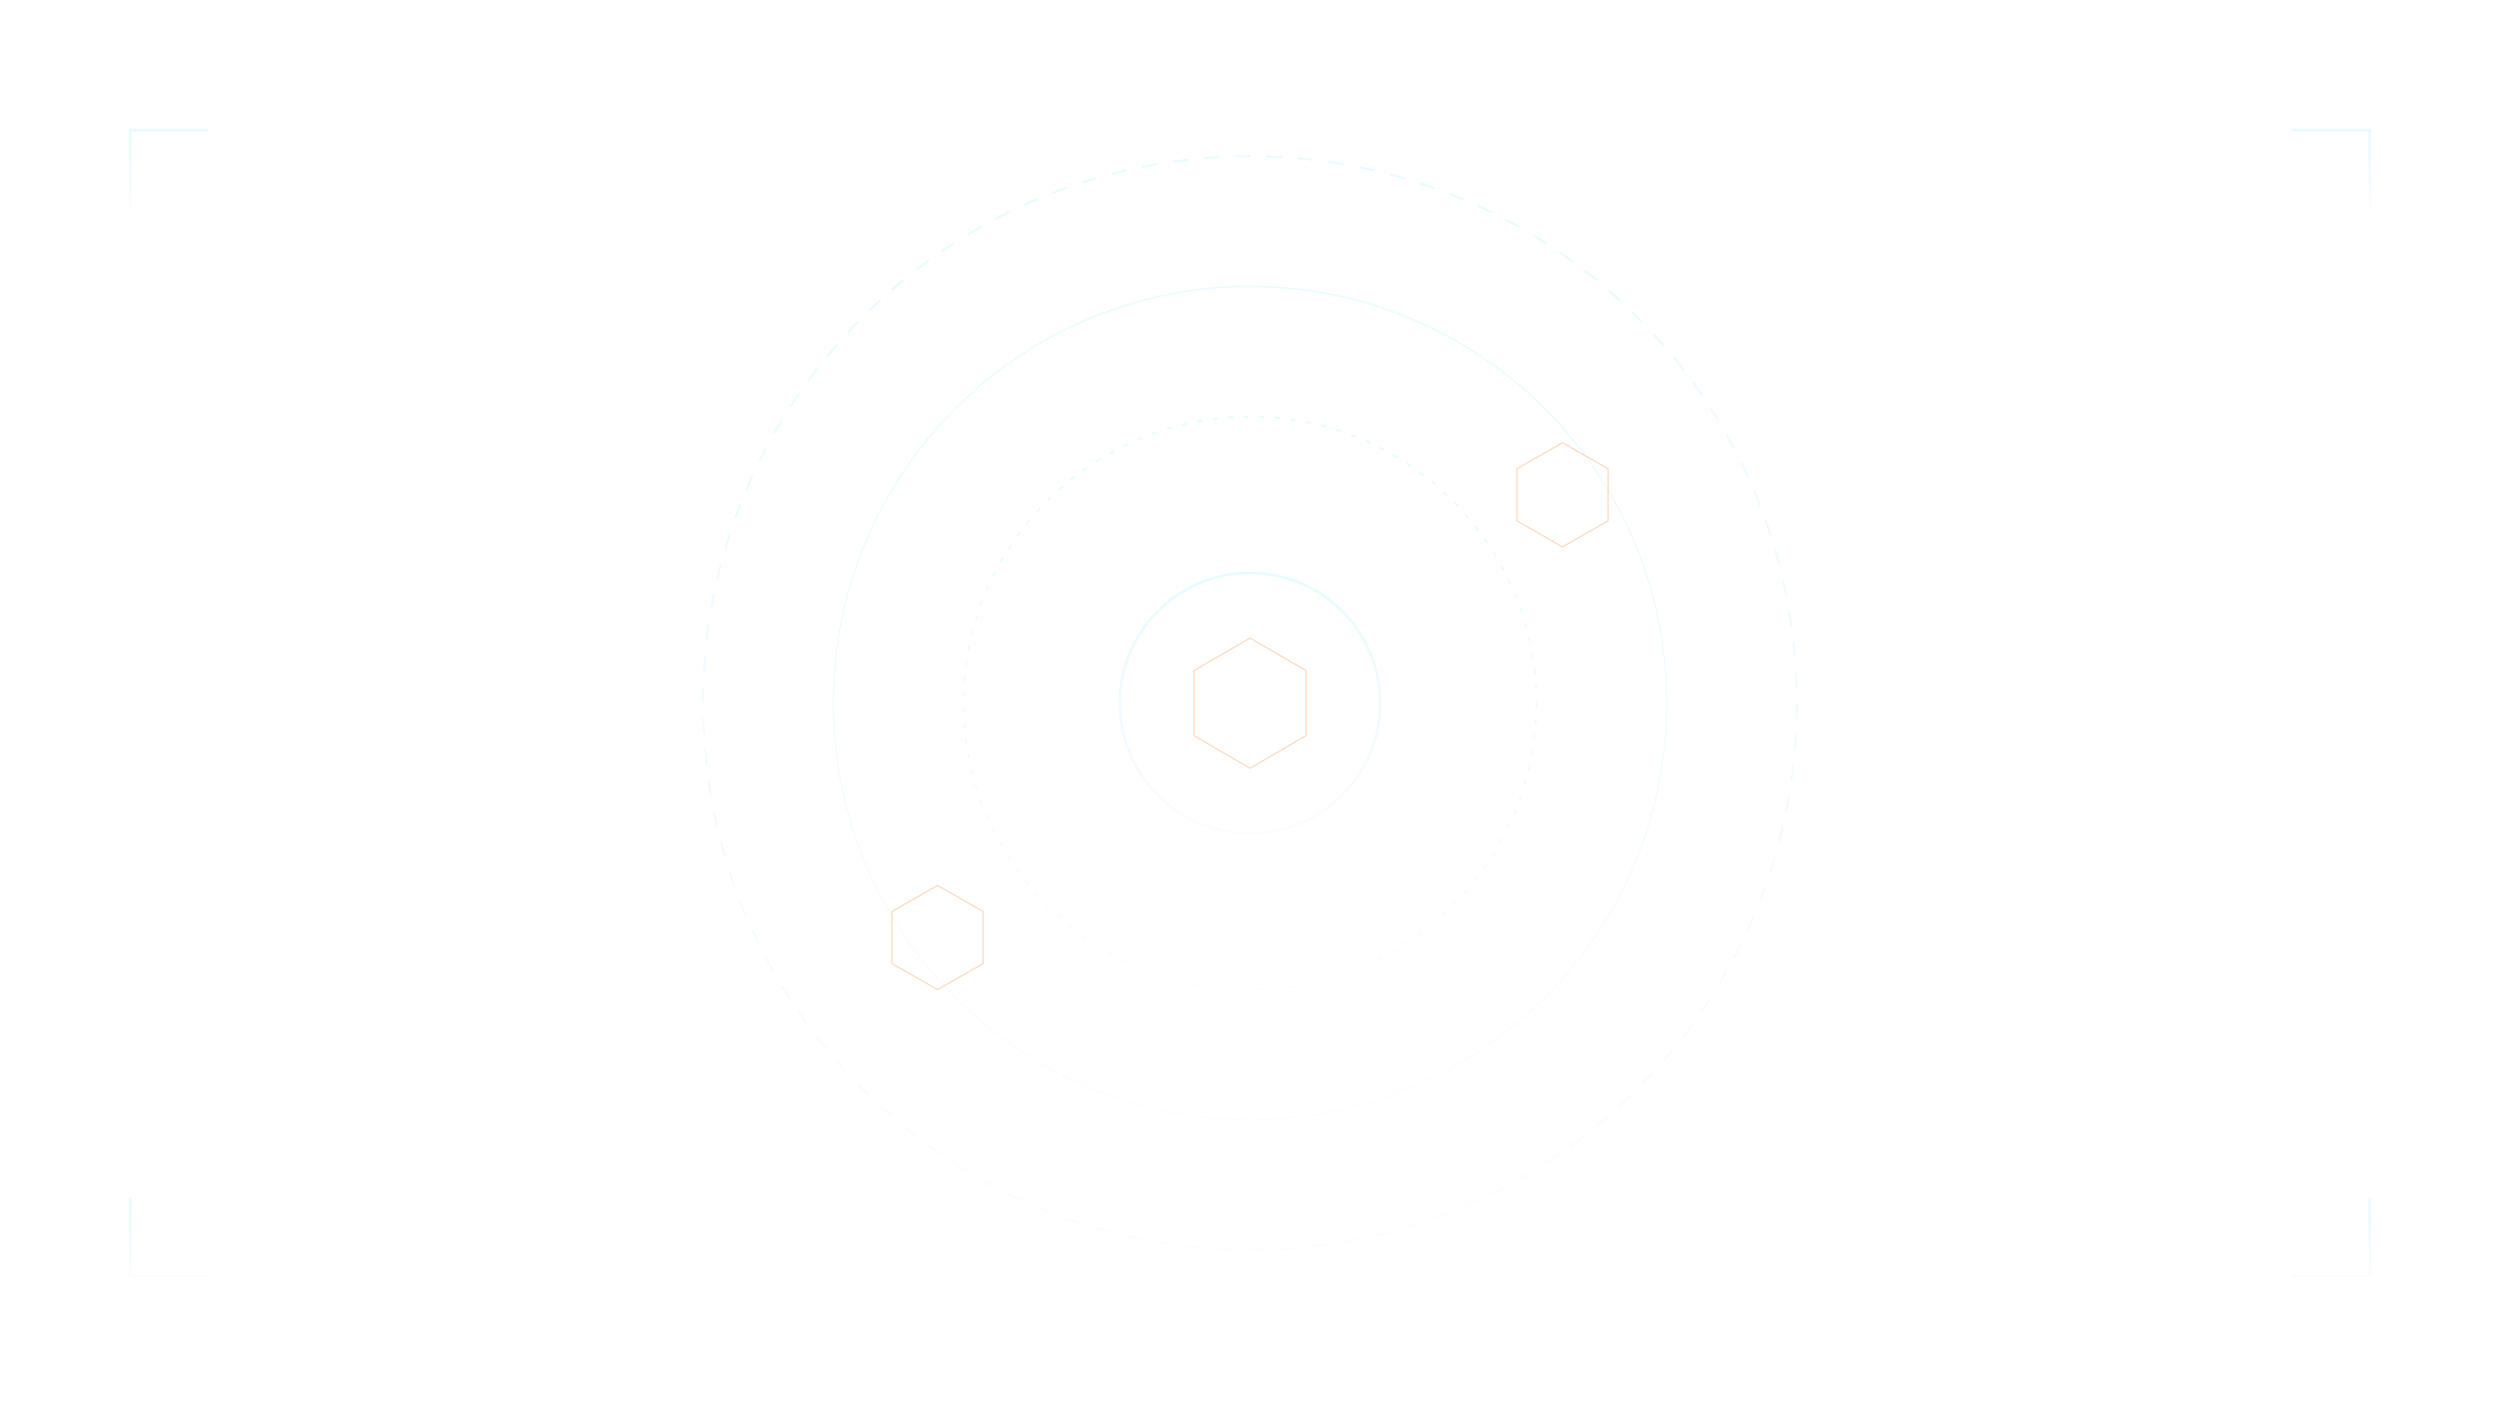
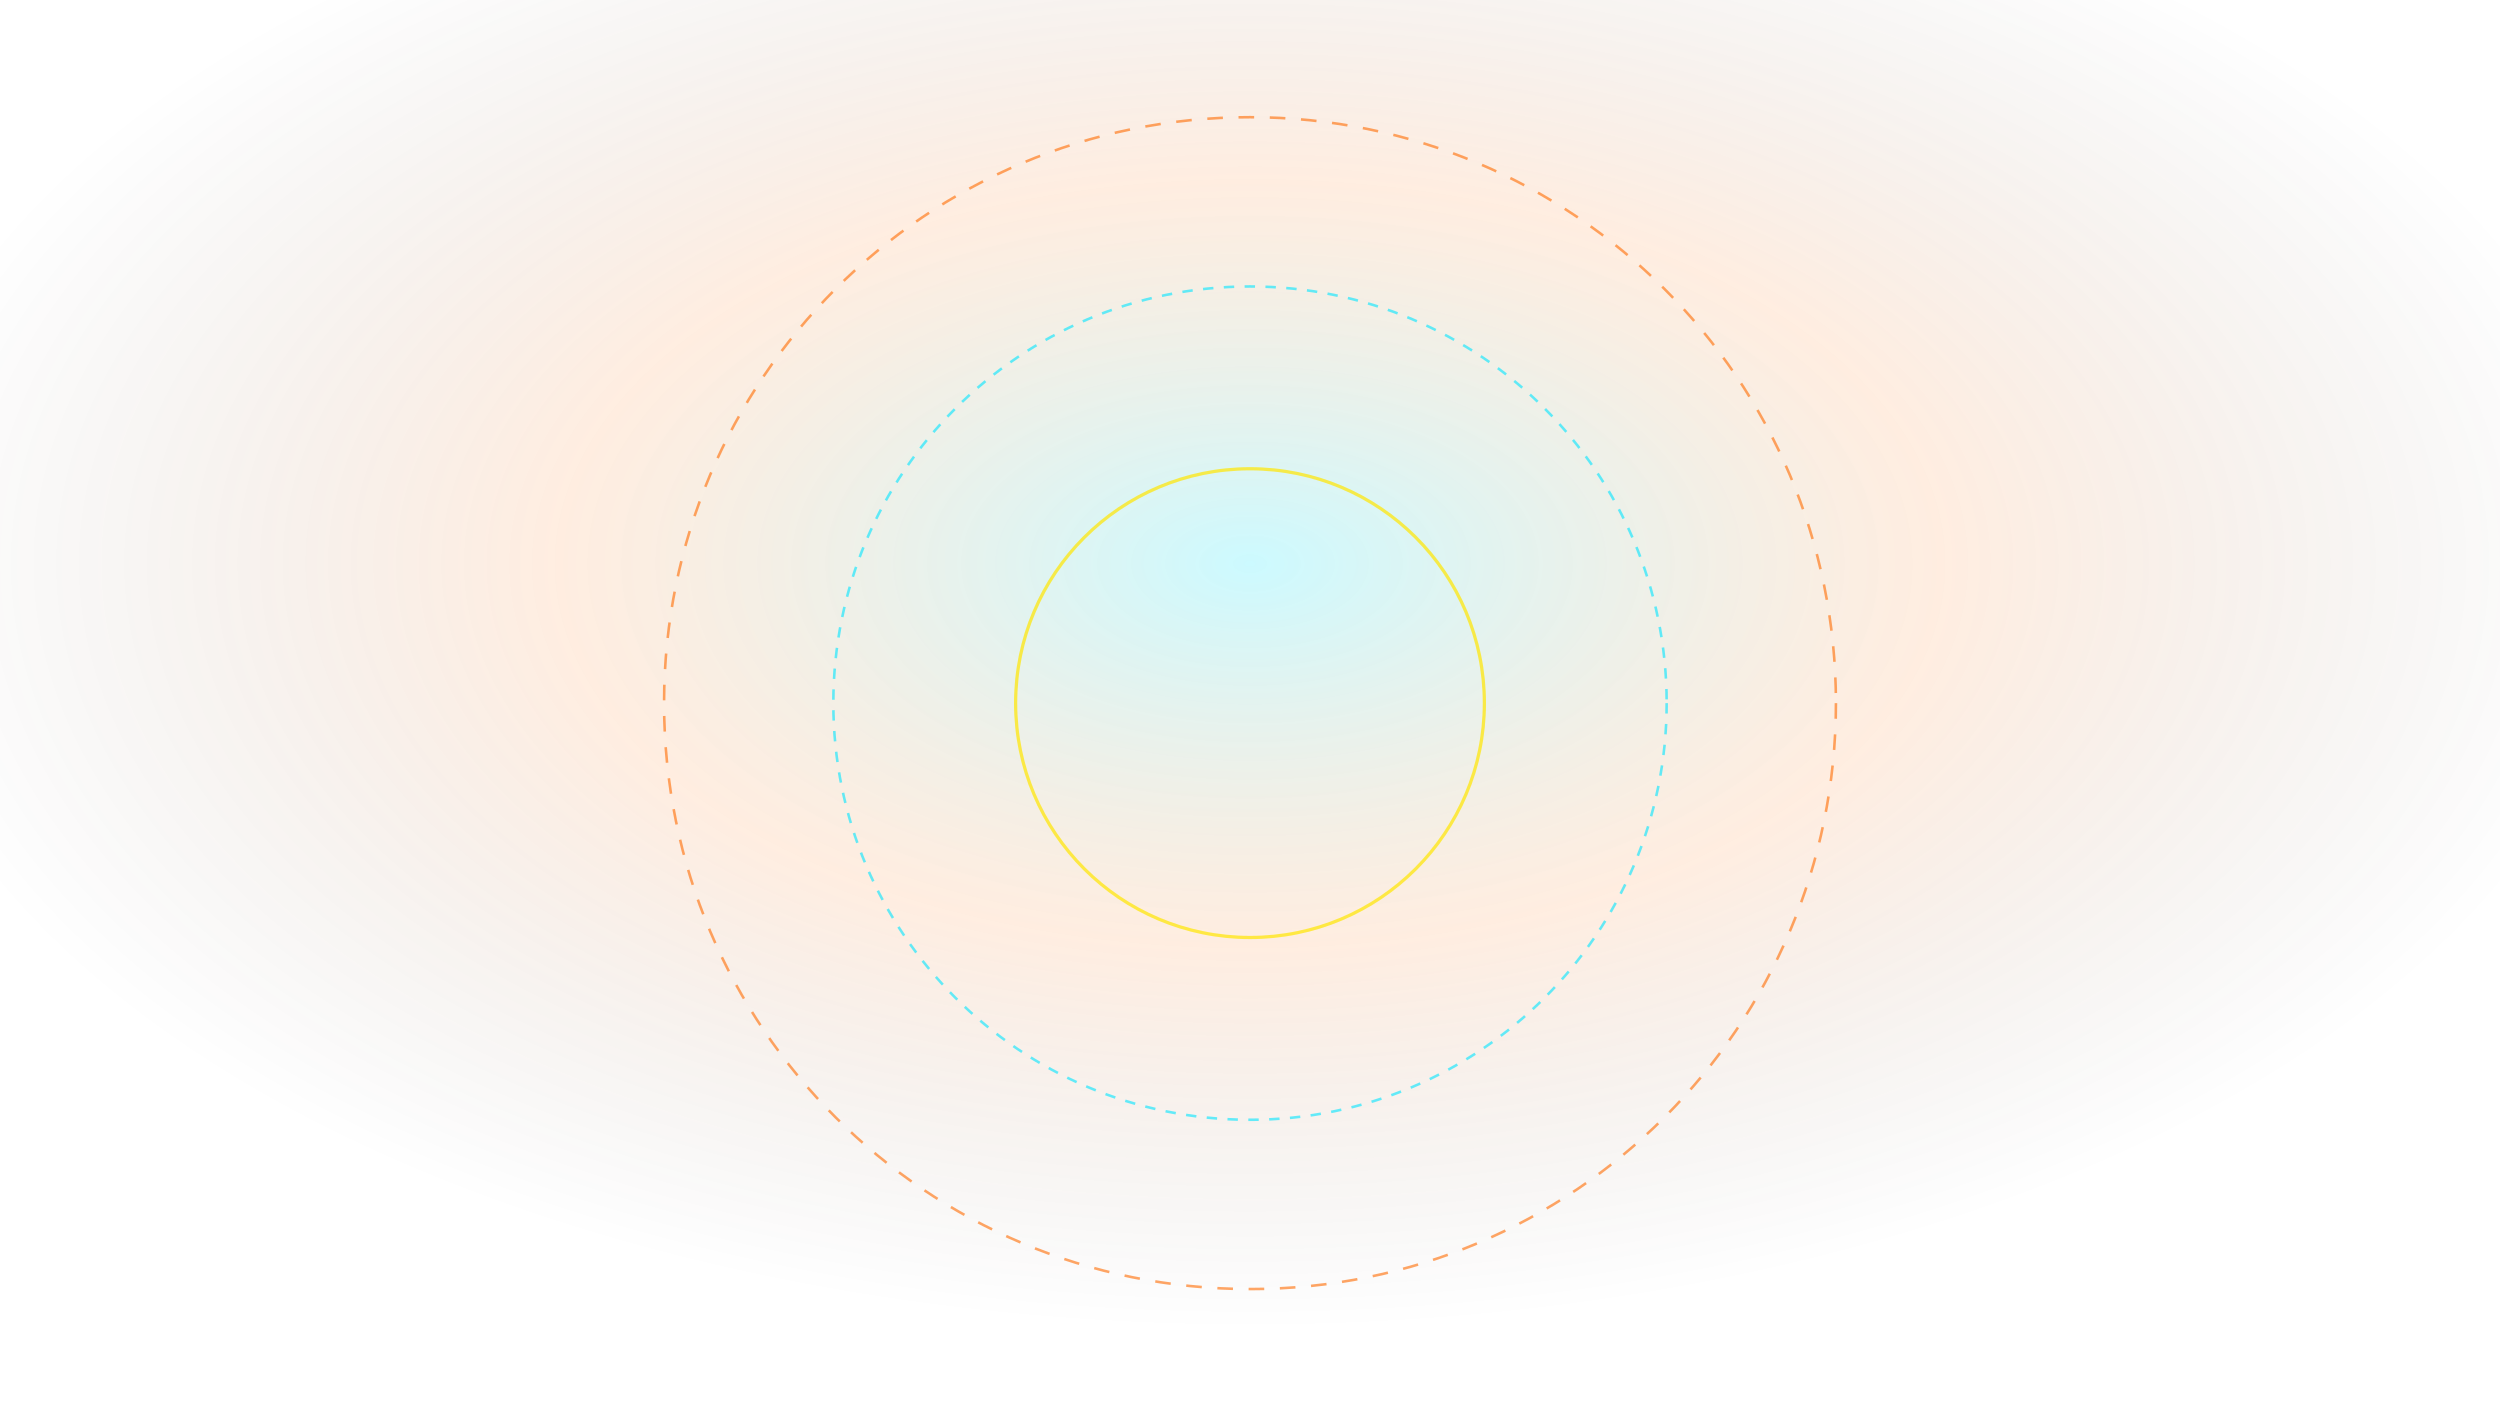
<svg xmlns="http://www.w3.org/2000/svg" viewBox="0 0 1920 1080" width="100%" height="100%">
  <defs>
-     <linearGradient id="holoBlue" x1="0%" y1="0%" x2="0%" y2="100%">
-       <stop offset="0%" stop-color="#00E5FF" stop-opacity="0.3" />
-       <stop offset="100%" stop-color="#2979FF" stop-opacity="0.05" />
-     </linearGradient>
+     <radialGradient id="holoGlow" cx="50%" cy="40%" r="55%">
+       <stop offset="0%" stop-color="#00E5FF" stop-opacity="0.2" />
+       <stop offset="50%" stop-color="#FF6B00" stop-opacity="0.12" />
+       <stop offset="100%" stop-color="#000" stop-opacity="0" />
+     </radialGradient>
  </defs>
-   <g stroke="url(#holoBlue)" fill="none" opacity="0.35">
-     <circle cx="960" cy="540" r="420" stroke-width="1.5" stroke-dasharray="12,12" />
-     <circle cx="960" cy="540" r="320" stroke-width="1" />
-     <circle cx="960" cy="540" r="220" stroke-width="1.5" stroke-dasharray="4,8" />
-     <circle cx="960" cy="540" r="100" stroke-width="2" />
-     <line x1="960" y1="60" x2="960" y2="1020" stroke-width="1" stroke-dasharray="8,8" />
-     <line x1="480" y1="540" x2="1440" y2="540" stroke-width="1" stroke-dasharray="8,8" />
-     <path d="M100,160 L100,100 L160,100" stroke-width="2" />
-     <path d="M1820,160 L1820,100 L1760,100" stroke-width="2" />
-     <path d="M100,920 L100,980 L160,980" stroke-width="2" />
-     <path d="M1820,920 L1820,980 L1760,980" stroke-width="2" />
-   </g>
-   <g stroke="#FF6B00" stroke-width="1" fill="none" opacity="0.25">
-     <polygon points="960,490 1003,515 1003,565 960,590 917,565 917,515" />
-     <polygon points="1200,340 1235,360 1235,400 1200,420 1165,400 1165,360" />
-     <polygon points="720,680 755,700 755,740 720,760 685,740 685,700" />
-   </g>
+   <rect width="1920" height="1080" fill="url(#holoGlow)" />
+   <circle cx="960" cy="540" r="450" fill="none" stroke="#FF6B00" stroke-width="2" stroke-dasharray="12,12" opacity="0.6" />
+   <circle cx="960" cy="540" r="320" fill="none" stroke="#00E5FF" stroke-width="2" stroke-dasharray="8,8" opacity="0.6" />
+   <circle cx="960" cy="540" r="180" fill="none" stroke="#FFE600" stroke-width="2.5" opacity="0.7" />
</svg>
